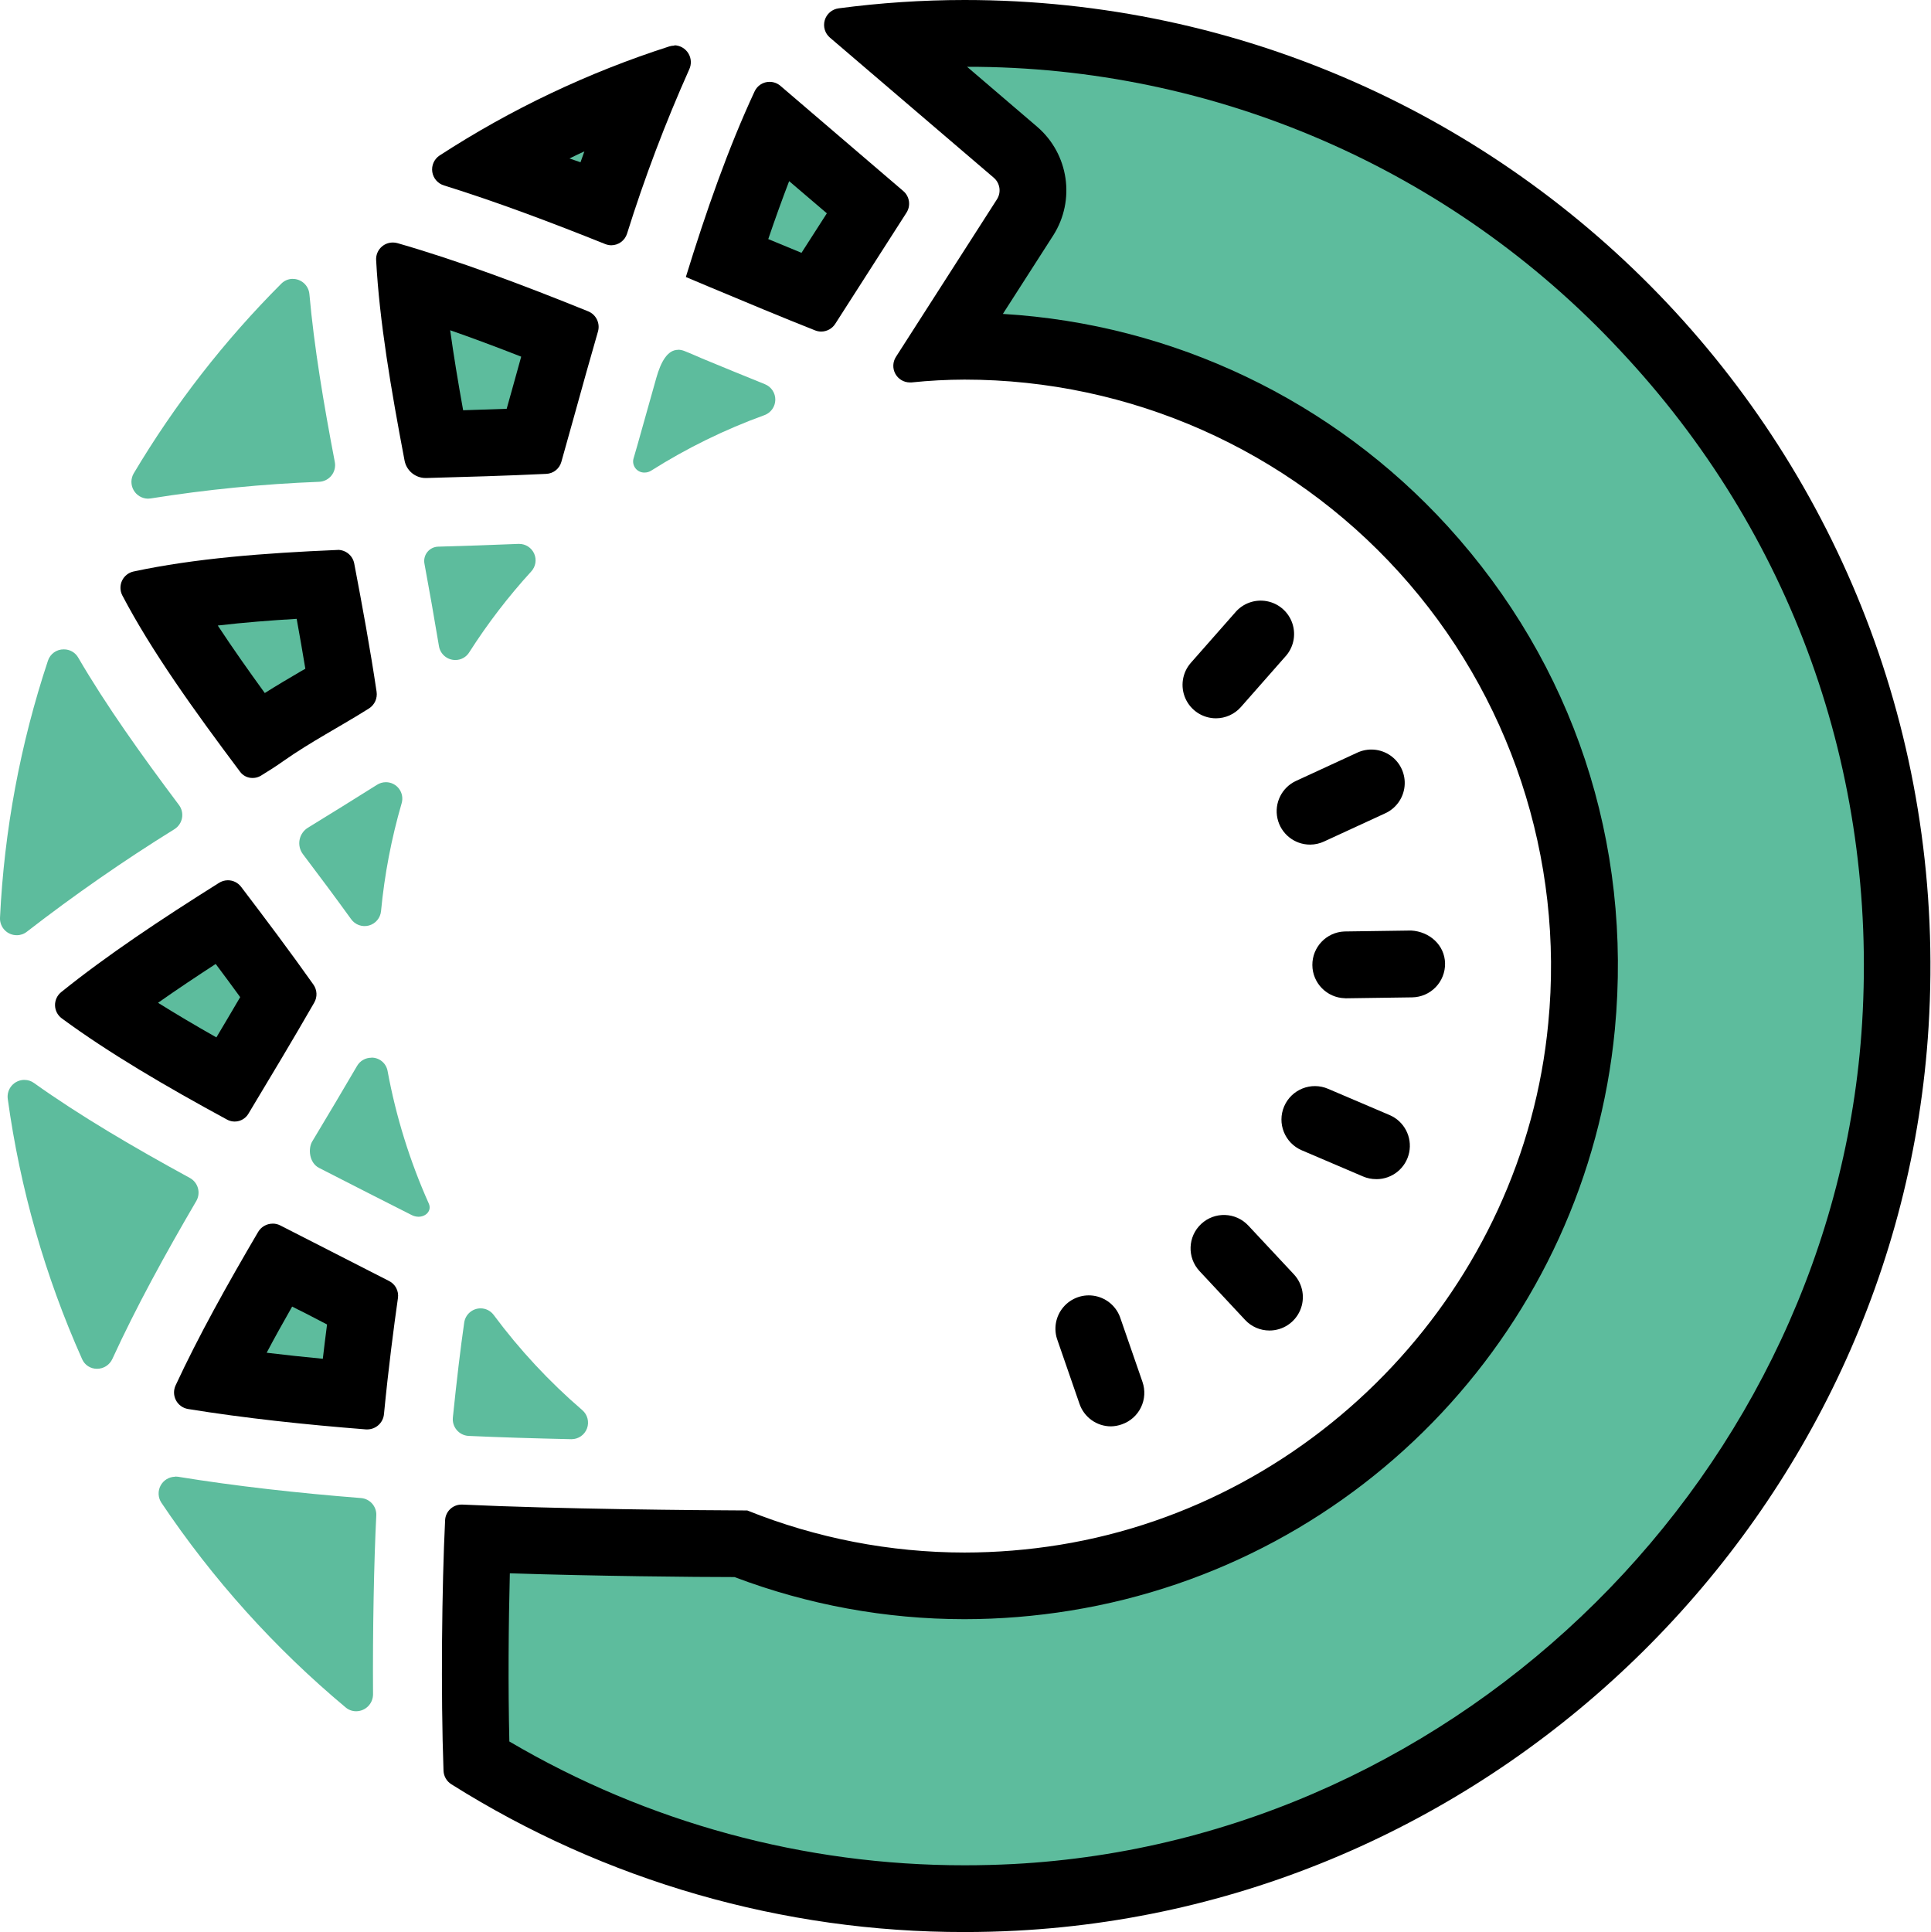
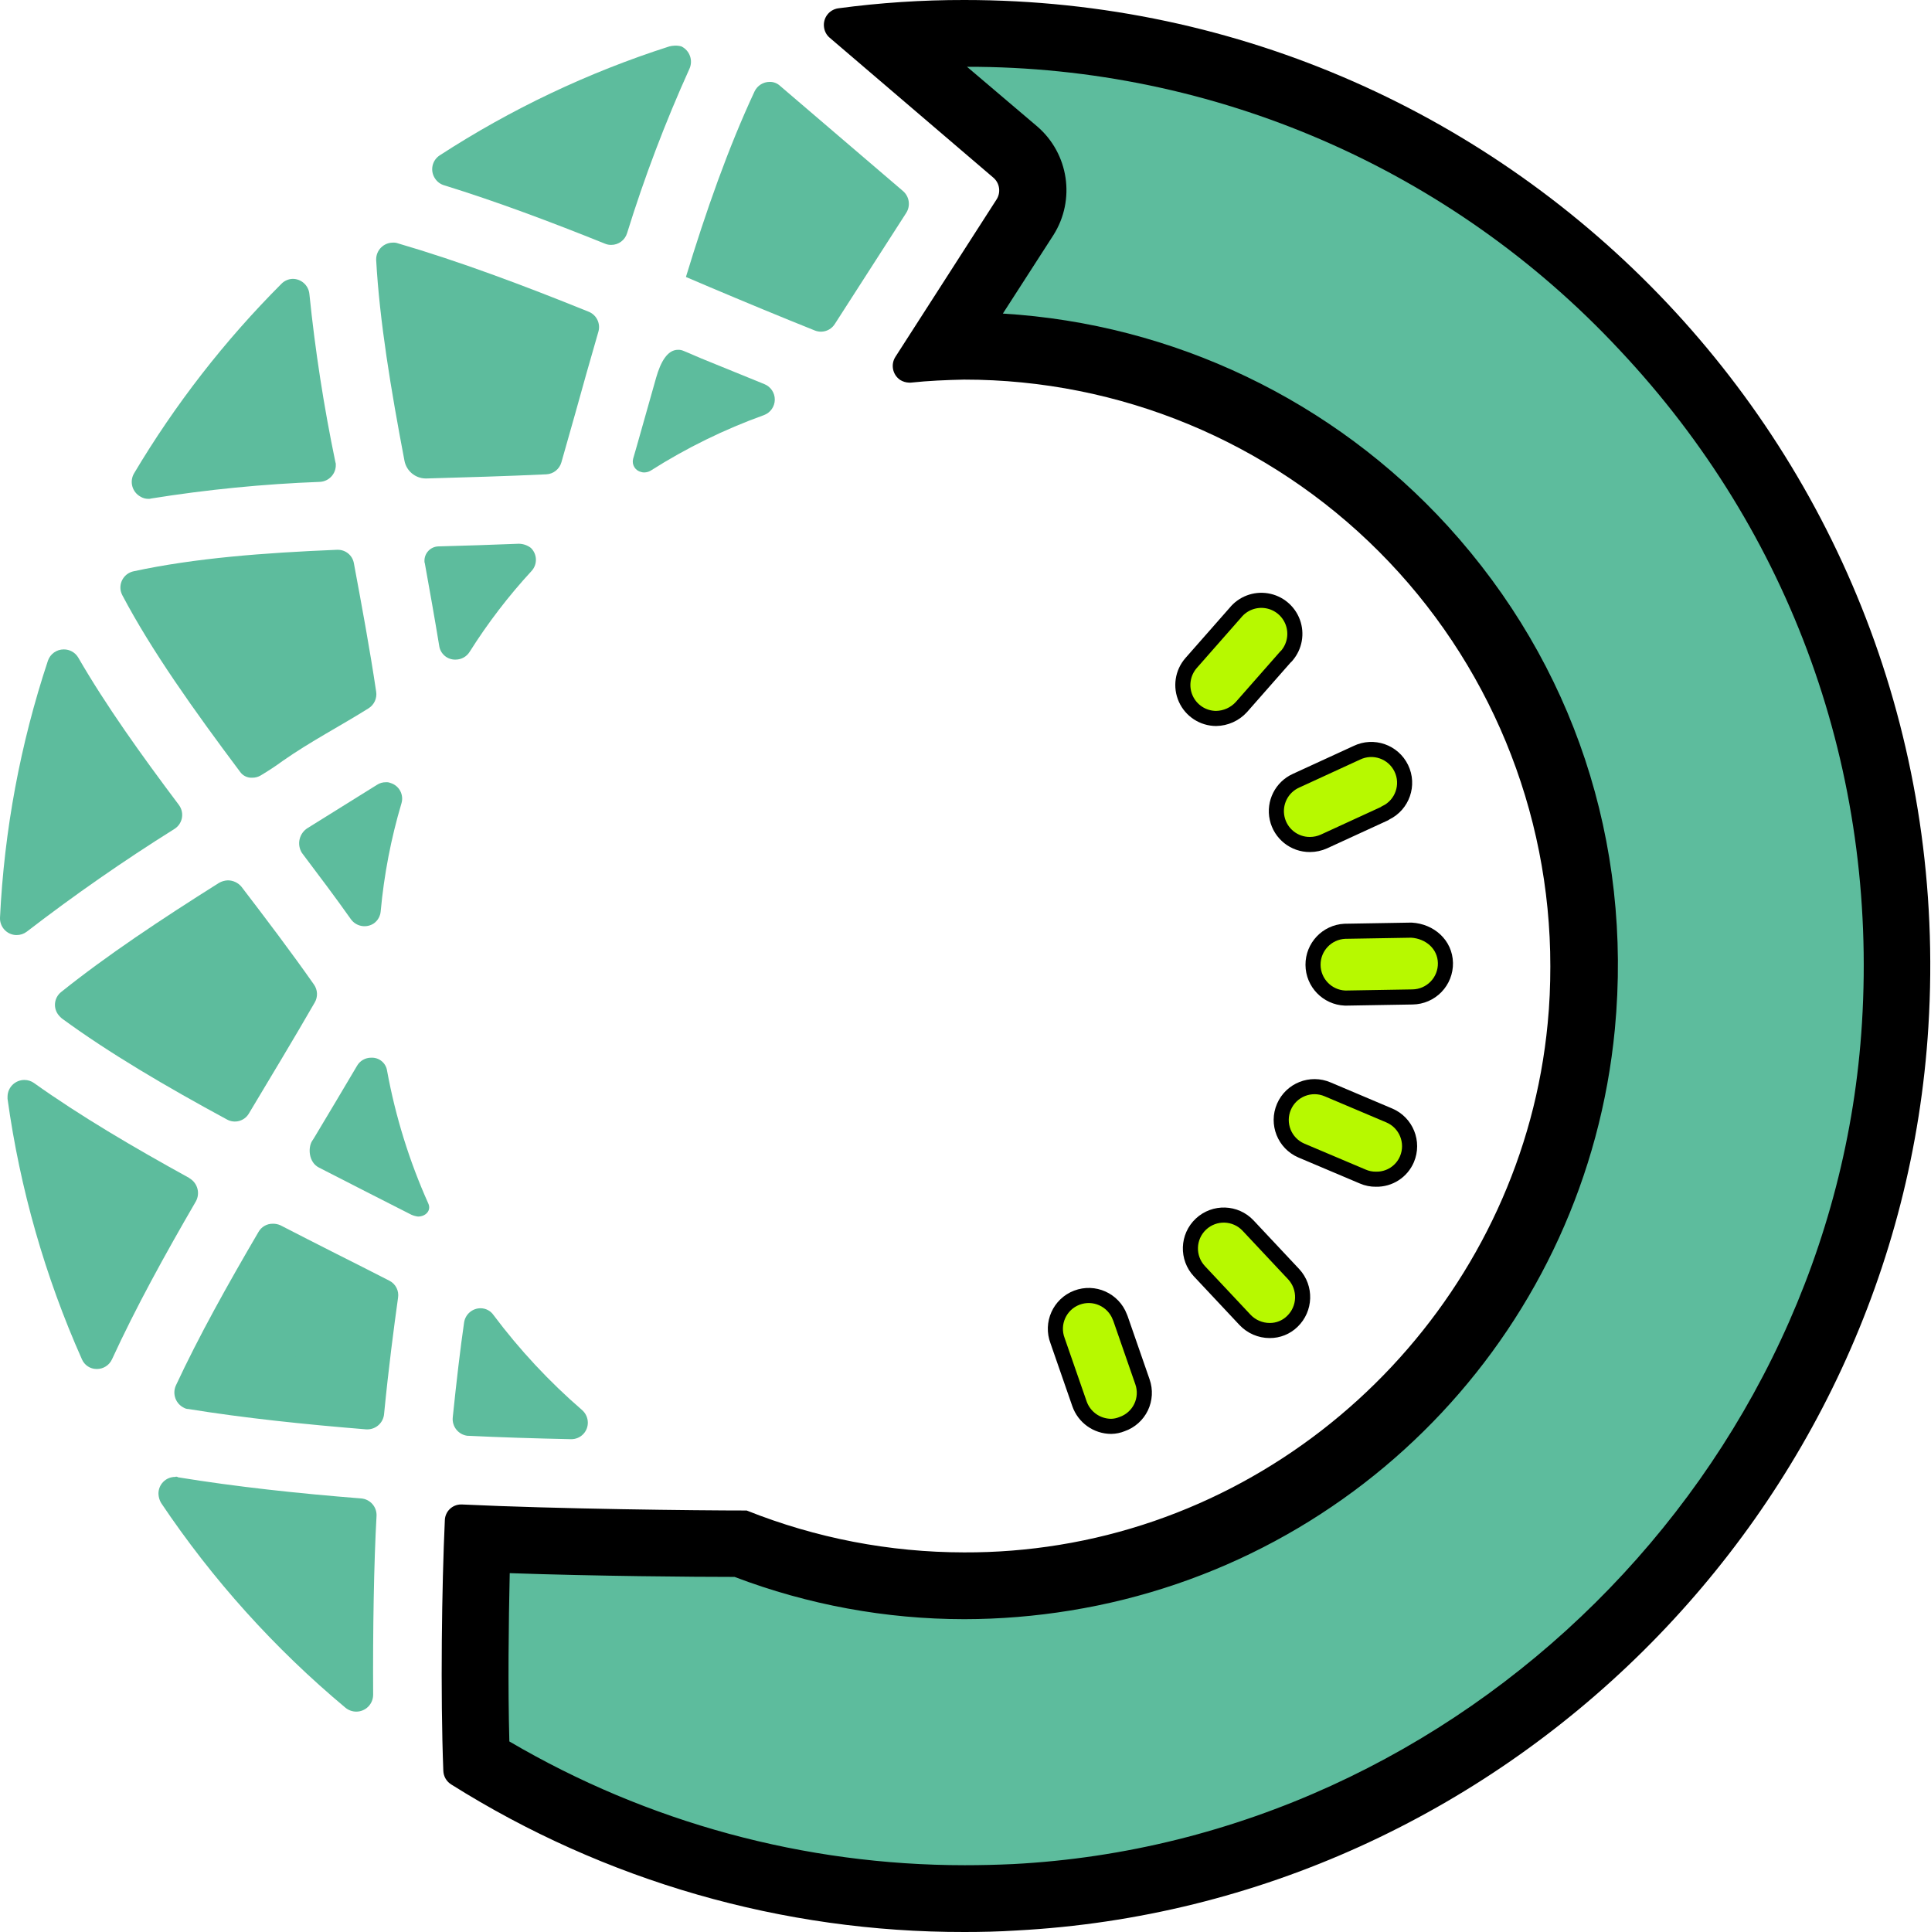
- <svg xmlns="http://www.w3.org/2000/svg" viewBox="0 0 511.65 512">
+ <svg xmlns="http://www.w3.org/2000/svg" viewBox="0 0 511.61 512">
  <defs>
-     <style>.cls-1{fill:#5dbc9d;}</style>
+     <style>.cls-1{fill:#b7f900;stroke:#000;stroke-miterlimit:10;stroke-width:4px;}.cls-2{fill:#5dbc9d;}</style>
  </defs>
  <g id="Layer_2" data-name="Layer 2">
    <g id="Layer_1-2" data-name="Layer 1">
-       <path d="M322.26,190.36a8.86,8.86,0,0,1-6.64-14.7l11.7-13.28a8.85,8.85,0,1,1,13.27,11.7L328.9,187.36A8.84,8.84,0,0,1,322.26,190.36Z" />
-       <path d="M347.24,223.83a8.85,8.85,0,0,1-3.72-16.89l16.07-7.41A8.85,8.85,0,1,1,367,215.6L350.94,223A8.75,8.75,0,0,1,347.24,223.83Z" />
-       <path d="M356.46,264.54a8.85,8.85,0,0,1-.14-17.69L374,246.6c4.88.27,8.91,3.84,9,8.71a8.85,8.85,0,0,1-8.71,9l-17.69.25Z" />
-       <path d="M364.73,312.48a8.74,8.74,0,0,1-3.48-.71L345,304.83a8.85,8.85,0,0,1,7-16.28l16.27,6.94a8.85,8.85,0,0,1-3.48,17Z" />
-       <path d="M336.47,352.6a8.81,8.81,0,0,1-6.46-2.8l-12.08-12.94a8.84,8.84,0,1,1,12.93-12.07l12.08,12.93a8.85,8.85,0,0,1-6.47,14.88Z" />
-       <path d="M294.45,378A8.83,8.83,0,0,1,286.1,372l-5.79-16.73a8.84,8.84,0,1,1,16.7-5.78l5.79,16.72a8.83,8.83,0,0,1-5.45,11.25A8.92,8.92,0,0,1,294.45,378Z" />
-       <path class="cls-1" d="M60.53,286.82A381,381,0,0,1,26.4,266.13c10.68-8.18,22.7-16.07,32.91-22.54,5,6.67,10.1,13.42,14.91,20.15C69.73,271.48,65.1,279.22,60.53,286.82Z" />
-       <path d="M57.17,255.46q3.27,4.36,6.49,8.79c-2.08,3.57-4.2,7.12-6.31,10.67-5.68-3.22-10.81-6.26-15.46-9.17,5.11-3.6,10.32-7.06,15.28-10.29m3.2-22.18A4.45,4.45,0,0,0,58,234c-15.38,9.66-29.71,19.19-41.79,28.93a4.39,4.39,0,0,0,.14,6.93C28.75,279,44,287.94,60.17,296.7a4.23,4.23,0,0,0,5.65-1.52c5.82-9.67,11.78-19.59,17.46-29.47a4.43,4.43,0,0,0-.21-4.78C76.94,252.26,70.4,243.56,63.89,235a4.4,4.4,0,0,0-3.52-1.72Z" />
-       <path class="cls-1" d="M122.27,153.55l5.23-.17c-1.46,1.82-2.89,3.66-4.27,5.53C122.92,157.12,122.6,155.34,122.27,153.55Z" />
-       <path class="cls-1" d="M137.57,144.14h-.21c-7.1.3-14.21.53-21.23.73a3.8,3.8,0,0,0-3.63,4.53q2,10.8,3.83,21.77a4.39,4.39,0,0,0,4.37,3.74,4.29,4.29,0,0,0,3.68-2.06,156.81,156.81,0,0,1,16.42-21.41,4.35,4.35,0,0,0-3.23-7.3Z" />
-       <path class="cls-1" d="M90,224.58l5.15-3.19q-.87,4-1.53,8Z" />
-       <path class="cls-1" d="M102.27,207.29a4.38,4.38,0,0,0-2.36.7c-6.08,3.83-12.22,7.63-18.28,11.35a4.83,4.83,0,0,0-1.31,7.07c4.29,5.66,8.56,11.39,12.73,17.16a4.38,4.38,0,0,0,7.94-2.12,154.83,154.83,0,0,1,5.46-28.57,4.35,4.35,0,0,0-4.18-5.59Z" />
-       <path class="cls-1" d="M9.51,234a246.43,246.43,0,0,1,8.72-46.78c6.16,9.69,13,19.14,19.27,27.65C26.62,221.8,17.48,228,9.51,234Z" />
-       <path class="cls-1" d="M22.08,208.67c.92,1.29,1.83,2.57,2.75,3.84l-4,2.64q.57-3.26,1.21-6.48m-5.14-36.58a4.34,4.34,0,0,0-4.19,3A254.8,254.8,0,0,0,0,243.23a4.43,4.43,0,0,0,4.47,4.61,4.25,4.25,0,0,0,2.67-.94,458.57,458.57,0,0,1,39.11-27.17,4.43,4.43,0,0,0,1.18-6.4C37.43,200,28.15,187,20.71,174.24a4.32,4.32,0,0,0-3.77-2.15Z" />
-       <path class="cls-1" d="M93.4,369.65c-13.38-1.12-25.54-2.48-36.31-4.07,4.35-8.92,9.73-18.81,16.85-31l22.32,11.39C95.19,353.86,94.22,361.81,93.4,369.65Z" />
-       <path d="M77.42,346.25l1.47.75L81,348.05,86.68,351q-.59,4.54-1.12,9.09-7.75-.74-14.88-1.6c2-3.81,4.26-7.85,6.74-12.21m-5.16-22a4.47,4.47,0,0,0-3.84,2.19c-8.22,14-15.79,27.56-21.89,40.7a4.44,4.44,0,0,0,3.31,6.23c14.82,2.41,31.09,4.15,47.19,5.41h.33a4.47,4.47,0,0,0,4.41-4.06c1.2-12.34,2.58-22.87,3.7-30.76a4.34,4.34,0,0,0-2.35-4.51c-4.65-2.39-9.38-4.81-14.15-7.23s-9.81-5-14.71-7.51a4.42,4.42,0,0,0-2-.47Z" />
-       <path class="cls-1" d="M68.14,195.71C59.07,183.59,50.06,171,43.2,159c14-2.5,29.13-3.56,42.71-4.2,1.5,7.93,3.23,17.46,4.72,27-2,1.25-4.1,2.45-6.17,3.66-4.78,2.79-9.72,5.69-14.49,9C69.36,194.89,68.74,195.3,68.14,195.71Z" />
-       <path d="M78.63,164c.77,4.27,1.56,8.72,2.3,13.23l-1,.56c-3.19,1.87-6.47,3.79-9.75,5.87-4.35-6-8.59-12-12.46-17.89,7-.82,14-1.36,20.87-1.77m10.89-18.25h-.19c-19.37.82-37.66,2.23-53.88,5.7a4.41,4.41,0,0,0-3,6.32c7.75,14.79,19,30.46,31.24,46.78A4.06,4.06,0,0,0,67,206.17a4.14,4.14,0,0,0,2.16-.61c2-1.23,4-2.48,5.94-3.87,7.28-5.12,15.18-9.2,22.71-13.95a4.47,4.47,0,0,0,2-4.44c-1.69-11.35-3.78-22.74-5.93-34a4.45,4.45,0,0,0-4.37-3.58Z" />
-       <path class="cls-1" d="M26,347.5a244.59,244.59,0,0,1-13.58-47.44c8.46,5.56,18.14,11.33,29.67,17.69C35.67,328.87,30.42,338.58,26,347.5Z" />
-       <path class="cls-1" d="M25.67,318.62,30,321.11q-1.23,2.17-2.38,4.29c-.69-2.26-1.35-4.52-2-6.78M6.47,286.18a4.45,4.45,0,0,0-4.42,5,253.79,253.79,0,0,0,19.71,69,4.25,4.25,0,0,0,3.94,2.56,4.46,4.46,0,0,0,4.1-2.65c6.27-13.66,13.88-27.55,22.22-41.8a4.43,4.43,0,0,0-1.7-6.12C35.34,304,21.17,295.68,9,287a4.22,4.22,0,0,0-2.49-.81Z" />
-       <path class="cls-1" d="M115.43,117.76c-3.08-16.34-5.37-30.28-6.45-43,11.24,3.48,23.9,8.08,39.86,14.47-1.6,5.62-7.75,27.64-7.75,27.64C132.55,117.27,123.91,117.51,115.43,117.76Z" />
-       <path d="M119.32,87.52c5.74,2,12,4.33,18.82,7q-1.26,4.48-2.5,9l-.42,1.49-.93,3.33c-3.84.14-7.7.27-11.54.38-1.36-7.55-2.52-14.57-3.43-21.17M104.09,64.27a4.41,4.41,0,0,0-4.4,4.61c.86,16.22,3.94,34.25,7.53,53.15a5.69,5.69,0,0,0,5.57,4.65H113c10.46-.29,21.24-.59,31.78-1.1a4.34,4.34,0,0,0,4-3.17c1.18-4.18,2.36-8.42,3.55-12.69,2-7.27,4.06-14.58,6.16-21.87a4.45,4.45,0,0,0-2.59-5.34c-17.29-7-34.45-13.45-50.54-18.07a4.26,4.26,0,0,0-1.21-.17Z" />
-       <path class="cls-1" d="M48,121.89A250,250,0,0,1,74.22,88.22c1.29,10.54,3.09,21.16,4.87,30.87C67.29,119.76,57.14,120.68,48,121.89Z" />
-       <path class="cls-1" d="M77.55,73.9a4.28,4.28,0,0,0-3,1.28,257.2,257.2,0,0,0-39.13,50.31,4.45,4.45,0,0,0,3.78,6.66,4.93,4.93,0,0,0,.75-.06,375.73,375.73,0,0,1,44.66-4.41,4.42,4.42,0,0,0,4.13-5.24C85.78,107,83.26,92,82,77.91a4.43,4.43,0,0,0-4.46-4Z" />
-       <path class="cls-1" d="M159.27,54.66c-11.2-4.43-21-8-29.92-11.08A247,247,0,0,1,170.6,23.94C166.73,33.23,163,43.39,159.27,54.66Z" />
-       <path d="M154.93,40c-.36,1-.71,2-1.07,3L150.94,42c1.32-.66,2.65-1.3,4-1.91m23.81-28a4.69,4.69,0,0,0-1.36.21,254.64,254.64,0,0,0-60.9,28.92,4.43,4.43,0,0,0,1.21,7.93c13.9,4.33,28.27,9.74,42.71,15.53A4.55,4.55,0,0,0,162,65a4.4,4.4,0,0,0,4.19-3.07A398.47,398.47,0,0,1,182.67,18.4,4.48,4.48,0,0,0,178.74,12Z" />
-       <path class="cls-1" d="M90,439.37a247.86,247.86,0,0,1-34-37.72c10.51,1.51,22.21,2.8,34.72,3.86C90.29,415.37,90.05,427.48,90,439.37Z" />
-       <path class="cls-1" d="M76.45,413.07l5.1.5c0,1.63-.08,3.29-.13,5q-2.52-2.7-5-5.48m-30-21.74a4.44,4.44,0,0,0-3.67,6.85A257.44,257.44,0,0,0,91.63,452.5a4.26,4.26,0,0,0,2.75,1,4.49,4.49,0,0,0,4.49-4.5c-.11-17,.24-35,.86-47.37A4.4,4.4,0,0,0,95.67,397c-16.52-1.3-33.2-3.15-48.52-5.65a6.42,6.42,0,0,0-.74-.05Z" />
-       <path class="cls-1" d="M255.63,503.17a246.32,246.32,0,0,1-129.32-36.58c-.61-19.18-.32-43.15.3-58.81,25.3,1.05,59.53,1.31,69.75,1.36a163.46,163.46,0,0,0,59.3,11.15,167.58,167.58,0,0,0,26.66-2.16C354.7,406.34,412.25,344.9,419.16,272c4.46-47-10.45-91.89-42-126.54A164.68,164.68,0,0,0,255.65,91.72c-2,0-3.9,0-5.92.14l22-34.28a13.36,13.36,0,0,0-2.52-17.24L233.54,9.87c7.39-.68,14.8-1,22.11-1,68.89,0,132.85,27.65,180.08,77.86s70.84,115.85,66.6,184.91C494.77,394.8,392.26,496.35,269,502.83Q262.25,503.18,255.63,503.17Z" />
-       <path d="M256.32,17.7a236.06,236.06,0,0,1,173,75.08c45.5,48.37,68.3,111.7,64.22,178.3-7.29,118.74-106.13,216.66-225,222.91-4.27.22-8.59.33-12.84.33A237.55,237.55,0,0,1,135,461.51c-.35-14.57-.22-31.21.13-44.57,22.93.75,49.12,1,59.55,1a172.1,172.1,0,0,0,60.94,11.16,176.31,176.31,0,0,0,28.1-2.28A172.68,172.68,0,0,0,428,272.87c4.69-49.47-11-96.81-44.23-133.32A173.6,173.6,0,0,0,265.8,83.19l13.36-20.82a22.22,22.22,0,0,0-4.25-28.76L256.32,17.7M255.64,0a255,255,0,0,0-33.37,2.21A4.43,4.43,0,0,0,220,10l43.38,37.09a4.41,4.41,0,0,1,.84,5.75L237.47,94.56a4.4,4.4,0,0,0,3.63,6.79l.47,0a139,139,0,0,1,14.07-.75A155.47,155.47,0,0,1,410.35,271.19c-6.59,69.49-60.55,127-129.45,138.2a158.58,158.58,0,0,1-25.26,2.05,154.76,154.76,0,0,1-57.58-11.15c-13.18-.05-50.16-.36-75.52-1.56h-.22a4.35,4.35,0,0,0-4.35,4.16c-.85,17.29-1.17,45.87-.42,66.38a4.44,4.44,0,0,0,2.1,3.59,254.69,254.69,0,0,0,136,39.15c4.55,0,9.15-.12,13.76-.36C398,504.88,503.26,400.71,511.15,272.15,520.29,123.46,402.38,0,255.64,0Z" />
-       <path class="cls-1" d="M92.43,303.58c1.36-2.27,2.73-4.56,4.08-6.84q1.39,5.29,3.11,10.51Z" />
-       <path class="cls-1" d="M98.43,280.31a4.36,4.36,0,0,0-3.81,2.2c-3.7,6.34-7.46,12.64-11.18,18.84-.17.27-.41.68-.69,1.15-1.1,1.82-.87,5.61,1.8,7L97.27,316,109.11,322a4.09,4.09,0,0,0,1.8.45c2,0,3.57-1.62,2.74-3.49a154.92,154.92,0,0,1-10.92-35.11,4.3,4.3,0,0,0-4.3-3.57Z" />
-       <path class="cls-1" d="M129.35,371.89c.36-3.42.73-6.67,1.1-9.73q4.44,5.22,9.32,10.08C136.19,372.15,132.69,372,129.35,371.89Z" />
-       <path class="cls-1" d="M127.43,346.73a4.39,4.39,0,0,0-4.4,3.8c-1,6.9-2,15.41-3,25.1a4.43,4.43,0,0,0,4.13,4.9c8.23.38,17.71.66,27.19.87h.11a4.38,4.38,0,0,0,2.87-7.7,155.9,155.9,0,0,1-23.48-25.22,4.3,4.3,0,0,0-3.46-1.75Z" />
-       <path class="cls-1" d="M215.9,77.94q-11.25-4.55-23.25-9.59c4.39-13.64,8.59-25,12.94-35l25.14,21.5Z" />
-       <path d="M209.15,48l10,8.53L212.43,67l-8.81-3.64c1.86-5.48,3.7-10.57,5.53-15.34M204,21.69a4.36,4.36,0,0,0-4,2.53C193,39.27,187.14,56,181.78,73.41L187.93,76c9.74,4.07,19.1,8,28.12,11.56a4.34,4.34,0,0,0,1.61.31,4.44,4.44,0,0,0,3.72-2.06l18.87-29.44a4.41,4.41,0,0,0-.85-5.75L206.88,22.78A4.42,4.42,0,0,0,204,21.69Z" />
-       <path class="cls-1" d="M182.34,103l6.88,2.84q-4.51,2-8.88,4.25Z" />
-       <path class="cls-1" d="M179.72,92.71c-2.8,0-4.56,3.16-5.77,7.44-1.37,4.86-3,10.62-4.07,14.47-.66,2.36-1.31,4.7-2,7a2.94,2.94,0,0,0,3,3.61,3.2,3.2,0,0,0,1.72-.51,154.91,154.91,0,0,1,30-14.7,4.39,4.39,0,0,0,.16-8.19q-8.17-3.3-16.71-6.84c-.77-.32-2.73-1.22-4.73-2a4.62,4.62,0,0,0-1.6-.31Z" />
+       <g id="Layer_2-2" data-name="Layer 2">
+         <g id="Layer_1-2-2" data-name="Layer 1-2">
+           <path class="cls-1" d="M322.3,190.4a8.86,8.86,0,0,1-6.6-14.7l11.7-13.3a8.88,8.88,0,1,1,13.7,11.3c-.1.1-.2.3-.4.4L329,187.4A9.27,9.27,0,0,1,322.3,190.4Z" />
+           <path class="cls-1" d="M347.2,223.8a8.84,8.84,0,0,1-3.7-16.9l16.1-7.4a8.83,8.83,0,1,1,7.7,15.9c-.1.1-.2.1-.3.2L350.9,223A9.09,9.09,0,0,1,347.2,223.8Z" />
+           <path class="cls-1" d="M356.5,264.5a8.86,8.86,0,0,1-.1-17.7l17.7-.3c4.9.3,8.9,3.8,9,8.7a8.84,8.84,0,0,1-8.7,9h0l-17.7.3Z" />
+           <path class="cls-1" d="M364.7,312.5a8.42,8.42,0,0,1-3.5-.7l-16.3-6.9a8.82,8.82,0,0,1,7-16.2l16.3,6.9a8.85,8.85,0,0,1,4.7,11.6,8.71,8.71,0,0,1-8.2,5.3Z" />
+           <path class="cls-1" d="M336.5,352.6a9,9,0,0,1-6.5-2.8l-12.1-12.9a8.84,8.84,0,1,1,12.9-12.1h0l12.1,12.9a8.94,8.94,0,0,1-.4,12.5A8.47,8.47,0,0,1,336.5,352.6Z" />
+           <path class="cls-1" d="M294.5,378a8.93,8.93,0,0,1-8.4-6l-5.8-16.7a8.83,8.83,0,1,1,16.5-6.3c.1.2.1.3.2.5l5.8,16.7a8.77,8.77,0,0,1-5.4,11.2h0A7.92,7.92,0,0,1,294.5,378Z" />
+           <path class="cls-2" d="M60.5,286.8a382.13,382.13,0,0,1-34.1-20.7c10.7-8.2,22.7-16.1,32.9-22.5,5,6.7,10.1,13.4,14.9,20.1C69.7,271.5,65.1,279.2,60.5,286.8Z" />
+           <path class="cls-2" d="M57.2,255.5c2.2,2.9,4.3,5.8,6.5,8.8-2.1,3.6-4.2,7.1-6.3,10.7-5.7-3.2-10.8-6.3-15.5-9.2,5.1-3.7,10.3-7.1,15.3-10.3m3.2-22.2a5.13,5.13,0,0,0-2.4.7c-15.4,9.7-29.7,19.2-41.8,28.9a4.33,4.33,0,0,0-.6,6.2,6,6,0,0,0,.8.8C28.8,279,44.1,288,60.2,296.7a4.31,4.31,0,0,0,5.7-1.5c5.8-9.7,11.8-19.6,17.5-29.5a4.4,4.4,0,0,0-.2-4.8C77.1,252.2,70.5,243.5,64,235A4.75,4.75,0,0,0,60.4,233.3Z" />
+           <path class="cls-2" d="M122.3,153.6l5.2-.2c-1.5,1.8-2.9,3.7-4.3,5.5C122.9,157.1,122.6,155.3,122.3,153.6Z" />
+           <path class="cls-2" d="M137.6,144.1h-.2c-7.1.3-14.2.5-21.2.7a3.8,3.8,0,0,0-3.7,3.9,1.27,1.27,0,0,0,.1.6c1.3,7.2,2.6,14.5,3.8,21.8a4.25,4.25,0,0,0,4.4,3.7,4.36,4.36,0,0,0,3.7-2.1,148,148,0,0,1,16.4-21.4,4.38,4.38,0,0,0-.2-6.1,5.33,5.33,0,0,0-3.1-1.1Z" />
+           <path class="cls-2" d="M90,224.6l5.2-3.2c-.6,2.7-1.1,5.3-1.5,8Z" />
+           <path class="cls-2" d="M102.3,207.3a4.2,4.2,0,0,0-2.4.7L81.6,219.4A4.77,4.77,0,0,0,80,226c.1.1.2.3.3.4,4.3,5.7,8.6,11.4,12.7,17.2a4.45,4.45,0,0,0,6.1,1.1,4.37,4.37,0,0,0,1.8-3.2,147.43,147.43,0,0,1,5.5-28.6,4.32,4.32,0,0,0-2.9-5.4,2.54,2.54,0,0,0-1.2-.2Z" />
+           <path class="cls-2" d="M9.5,234a249,249,0,0,1,8.7-46.8c6.2,9.7,13,19.1,19.3,27.6C26.6,221.8,17.5,228,9.5,234Z" />
+           <path class="cls-2" d="M22.1,208.7c.9,1.3,1.8,2.6,2.8,3.8l-4,2.6c.3-2.1.7-4.3,1.2-6.4m-5.2-36.6a4.42,4.42,0,0,0-4.2,3A255.23,255.23,0,0,0,0,243.2a4.44,4.44,0,0,0,4.2,4.6h.2a4.39,4.39,0,0,0,2.7-.9Q26,232.35,46.2,219.7a4.39,4.39,0,0,0,1.4-6.1c-.1-.1-.1-.2-.2-.3C37.4,200,28.1,187,20.7,174.2a4.41,4.41,0,0,0-3.8-2.1Z" />
+           <path class="cls-2" d="M93.4,369.6c-13.4-1.1-25.5-2.5-36.3-4.1,4.3-8.9,9.7-18.8,16.9-31L96.3,346C95.2,353.9,94.2,361.8,93.4,369.6Z" />
+           <path class="cls-2" d="M77.4,346.3l1.5.8,2.1,1,5.7,3c-.4,3-.8,6.1-1.1,9.1-5.2-.5-10.1-1-14.9-1.6,2-3.9,4.2-8,6.7-12.3m-5.1-22a4.29,4.29,0,0,0-3.8,2.2c-8.2,14-15.8,27.6-21.9,40.7a4.51,4.51,0,0,0,2.2,5.9,2.28,2.28,0,0,0,1.1.3c14.8,2.4,31.1,4.1,47.2,5.4h.3a4.46,4.46,0,0,0,4.4-4.1c1.2-12.3,2.6-22.9,3.7-30.8a4.29,4.29,0,0,0-2.3-4.5c-4.7-2.4-9.4-4.8-14.2-7.2s-9.8-5-14.7-7.5a4.77,4.77,0,0,0-2-.4Z" />
+           <path class="cls-2" d="M68.1,195.7c-9-12.1-18-24.7-24.9-36.7,14-2.5,29.1-3.6,42.7-4.2,1.5,7.9,3.2,17.5,4.7,27-2,1.3-4.1,2.4-6.2,3.7-4.8,2.8-9.7,5.7-14.5,9C69.4,194.9,68.7,195.3,68.1,195.7Z" />
+           <path class="cls-2" d="M78.6,164c.8,4.3,1.6,8.7,2.3,13.2l-1,.6c-3.2,1.9-6.5,3.8-9.8,5.9-4.3-6-8.6-12-12.5-17.9,7.1-.9,14.1-1.4,21-1.8m10.9-18.3h-.2c-19.4.8-37.7,2.2-53.9,5.7a4.41,4.41,0,0,0-3.4,5.2,4.87,4.87,0,0,0,.4,1.1c7.8,14.8,19,30.5,31.2,46.8a3.7,3.7,0,0,0,3.3,1.6,4.28,4.28,0,0,0,2.2-.6c2-1.2,4-2.5,5.9-3.9,7.3-5.1,15.2-9.2,22.7-13.9a4.4,4.4,0,0,0,2-4.4c-1.7-11.4-3.8-22.7-5.9-34a4.31,4.31,0,0,0-4.3-3.6Z" />
+           <path class="cls-2" d="M26,347.5a244.47,244.47,0,0,1-13.6-47.4c8.5,5.6,18.1,11.3,29.7,17.7C35.7,328.9,30.4,338.6,26,347.5Z" />
+           <path class="cls-2" d="M25.7,318.6l4.3,2.5c-.8,1.4-1.6,2.9-2.4,4.3-.7-2.3-1.3-4.5-1.9-6.8M6.5,286.2A4.46,4.46,0,0,0,2,290.6v.6a255.75,255.75,0,0,0,19.7,69,4.24,4.24,0,0,0,3.9,2.6,4.41,4.41,0,0,0,4.1-2.6c6.3-13.7,13.9-27.5,22.2-41.8a4.54,4.54,0,0,0-1.6-6.1.1.1,0,0,1-.1-.1C35.3,304,21.2,295.7,9,287a4.38,4.38,0,0,0-2.5-.8Z" />
+           <path class="cls-2" d="M115.4,117.8c-3.1-16.3-5.4-30.3-6.4-43,11.2,3.5,23.9,8.1,39.9,14.5-1.6,5.6-7.8,27.6-7.8,27.6C132.6,117.3,123.9,117.5,115.4,117.8Z" />
+           <path class="cls-2" d="M119.3,87.5c5.7,2,12,4.3,18.8,7-.8,3-1.7,6-2.5,9l-.4,1.5-.9,3.3c-3.8.1-7.7.3-11.5.4-1.4-7.5-2.6-14.6-3.5-21.2M104.1,64.3a4.44,4.44,0,0,0-4.4,4.4v.2c.9,16.2,3.9,34.3,7.5,53.2a5.78,5.78,0,0,0,5.6,4.7h.2c10.5-.3,21.2-.6,31.8-1.1a4.38,4.38,0,0,0,4-3.2c1.2-4.2,2.4-8.4,3.6-12.7,2-7.3,4.1-14.6,6.2-21.9a4.39,4.39,0,0,0-2.6-5.3c-17.3-7-34.4-13.4-50.5-18.1a3.4,3.4,0,0,0-1.4-.2Z" />
+           <path class="cls-2" d="M48,121.9A251.37,251.37,0,0,1,74.2,88.2c1.3,10.5,3.1,21.2,4.9,30.9C67.3,119.8,57.1,120.7,48,121.9Z" />
+           <path class="cls-2" d="M77.6,73.9a4.34,4.34,0,0,0-3,1.3,257.24,257.24,0,0,0-39.1,50.3,4.46,4.46,0,0,0,1.7,6.1,3.94,3.94,0,0,0,2.1.6,2.2,2.2,0,0,0,.8-.1,371.69,371.69,0,0,1,44.7-4.4,4.44,4.44,0,0,0,4.2-4.6,1.27,1.27,0,0,0-.1-.6A433.84,433.84,0,0,1,82,77.9a4.44,4.44,0,0,0-4.4-4Z" />
+           <path class="cls-2" d="M159.3,54.7c-11.2-4.4-21-8-29.9-11.1A240.24,240.24,0,0,1,170.7,24C166.7,33.2,163,43.4,159.3,54.7Z" />
+           <path class="cls-2" d="M154.9,40c-.4,1-.7,2-1.1,3l-2.9-1c1.4-.7,2.7-1.3,4-2m23.9-27.9a6.75,6.75,0,0,0-1.4.2,253.85,253.85,0,0,0-60.9,28.9,4.38,4.38,0,0,0-1.2,6.1,4.3,4.3,0,0,0,2.4,1.8c13.9,4.3,28.3,9.7,42.7,15.5a4.15,4.15,0,0,0,1.6.3,4.38,4.38,0,0,0,4.2-3.1,374,374,0,0,1,16.5-43.5,4.52,4.52,0,0,0-2.1-6,5.54,5.54,0,0,0-1.8-.2Z" />
+           <path class="cls-2" d="M90,439.4a248.15,248.15,0,0,1-34-37.7c10.5,1.5,22.2,2.8,34.7,3.9C90.3,415.4,90.1,427.5,90,439.4Z" />
+           <path class="cls-2" d="M76.4,413.1l5.1.5c0,1.6-.1,3.3-.1,5-1.7-1.8-3.3-3.7-5-5.5m-30-21.7a4.4,4.4,0,0,0-4.4,4.5,5.13,5.13,0,0,0,.7,2.4,257.68,257.68,0,0,0,48.9,54.3,4.55,4.55,0,0,0,2.8,1,4.48,4.48,0,0,0,4.5-4.5h0c-.1-17,.2-35,.9-47.4a4.43,4.43,0,0,0-4.1-4.6c-16.5-1.3-33.2-3.1-48.5-5.6a.78.78,0,0,0-.8-.1Z" />
+           <path class="cls-2" d="M255.6,503.2a246,246,0,0,1-129.3-36.6c-.6-19.2-.3-43.1.3-58.8,25.3,1,59.5,1.3,69.8,1.4a162.51,162.51,0,0,0,59.3,11.1,160.31,160.31,0,0,0,26.7-2.2c72.4-11.8,129.9-73.2,136.8-146.1,4.5-47-10.5-91.9-42-126.5A164.51,164.51,0,0,0,255.7,91.8c-2,0-3.9,0-5.9.1l22-34.3a13.32,13.32,0,0,0-2.5-17.2L233.5,9.9c7.4-.7,14.8-1,22.1-1,68.9,0,132.9,27.7,180.1,77.9s70.8,115.8,66.6,184.9c-7.5,123.1-110,224.7-233.3,231.1C264.5,503.1,260,503.2,255.6,503.2Z" />
+           <path d="M256.3,17.7a235.91,235.91,0,0,1,173,75.1c45.5,48.4,68.3,111.7,64.2,178.3-7.3,118.7-106.1,216.7-225,222.9-4.3.2-8.6.3-12.8.3A238.35,238.35,0,0,1,135,461.5c-.4-14.6-.2-31.2.1-44.6,22.9.8,49.1,1,59.6,1a171.52,171.52,0,0,0,60.9,11.2,176.56,176.56,0,0,0,28.1-2.3A172.74,172.74,0,0,0,428,272.8c4.7-49.5-11-96.8-44.2-133.3a173.89,173.89,0,0,0-118-56.4l13.4-20.8a22.27,22.27,0,0,0-4.3-28.8L256.3,17.7M255.6,0a248.71,248.71,0,0,0-33.4,2.2,4.43,4.43,0,0,0-3.8,5,4.32,4.32,0,0,0,1.5,2.8l43.4,37.1a4.44,4.44,0,0,1,.8,5.8L237.3,94.6a4.48,4.48,0,0,0,1.3,6.1,4.76,4.76,0,0,0,2.3.7h.5c4.7-.5,9.4-.7,14.1-.8A155.33,155.33,0,0,1,410.9,256.1c0,5-.2,10.1-.7,15.1-6.6,69.5-60.5,127-129.4,138.2a153.23,153.23,0,0,1-25.3,2,155.7,155.7,0,0,1-57.6-11.1c-13.2,0-50.2-.4-75.5-1.6h-.2a4.31,4.31,0,0,0-4.3,4.2c-.8,17.3-1.2,45.9-.4,66.4a4.43,4.43,0,0,0,2.1,3.6,254.6,254.6,0,0,0,136,39.1c4.5,0,9.1-.1,13.8-.4C398,504.8,503.2,400.7,511.1,272.1,520.3,123.5,402.4,0,255.6,0Z" />
+           <path class="cls-2" d="M92.4,303.6c1.4-2.3,2.7-4.6,4.1-6.8.9,3.5,2,7,3.1,10.5Z" />
+           <path class="cls-2" d="M98.4,280.3a4.29,4.29,0,0,0-3.8,2.2c-3.7,6.3-7.5,12.6-11.2,18.8-.2.3-.4.7-.7,1.1-1.1,1.8-.9,5.6,1.8,7l12.7,6.5,11.8,6a6.07,6.07,0,0,0,1.8.5c2,0,3.6-1.6,2.7-3.5a153.66,153.66,0,0,1-10.9-35.1,4.05,4.05,0,0,0-4.2-3.5Z" />
+           <path class="cls-2" d="M129.4,371.9c.4-3.4.7-6.7,1.1-9.7,3,3.5,6.1,6.8,9.3,10.1C136.2,372.1,132.7,372,129.4,371.9Z" />
+           <path class="cls-2" d="M127.4,346.7a4.42,4.42,0,0,0-4.4,3.8c-1,6.9-2,15.4-3,25.1a4.46,4.46,0,0,0,3.9,4.9h.2c8.2.4,17.7.7,27.2.9h.1a4.37,4.37,0,0,0,4.4-4.4,4.46,4.46,0,0,0-1.5-3.3,160.31,160.31,0,0,1-23.5-25.2,4.17,4.17,0,0,0-3.4-1.8Z" />
+           <path class="cls-2" d="M215.9,77.9c-7.5-3-15.3-6.2-23.3-9.6,4.4-13.6,8.6-25,12.9-35l25.1,21.5Z" />
+           <path class="cls-2" d="M209.1,48l10,8.5L212.4,67l-8.8-3.6c1.9-5.5,3.7-10.6,5.5-15.4M204,21.7a4.45,4.45,0,0,0-4,2.5c-7,15-12.9,31.8-18.2,49.2l6.1,2.6c9.7,4.1,19.1,8,28.1,11.6a4.53,4.53,0,0,0,1.6.3,4.36,4.36,0,0,0,3.7-2.1l18.9-29.4a4.47,4.47,0,0,0-.9-5.8L206.8,22.8A3.93,3.93,0,0,0,204,21.7Z" />
+           <path class="cls-2" d="M182.3,103l6.9,2.8c-3,1.3-6,2.8-8.9,4.3Z" />
+           <path class="cls-2" d="M179.7,92.7c-2.8,0-4.6,3.2-5.8,7.4-1.4,4.9-3,10.6-4.1,14.5-.7,2.4-1.3,4.7-2,7a2.84,2.84,0,0,0,2.2,3.5,2.2,2.2,0,0,0,.8.1,3.37,3.37,0,0,0,1.7-.5,151.72,151.72,0,0,1,30-14.7,4.4,4.4,0,0,0,.1-8.2c-5.4-2.2-11-4.5-16.7-6.8-.8-.3-2.7-1.2-4.7-2a3.34,3.34,0,0,0-1.5-.3Z" />
+         </g>
+       </g>
    </g>
  </g>
</svg>
